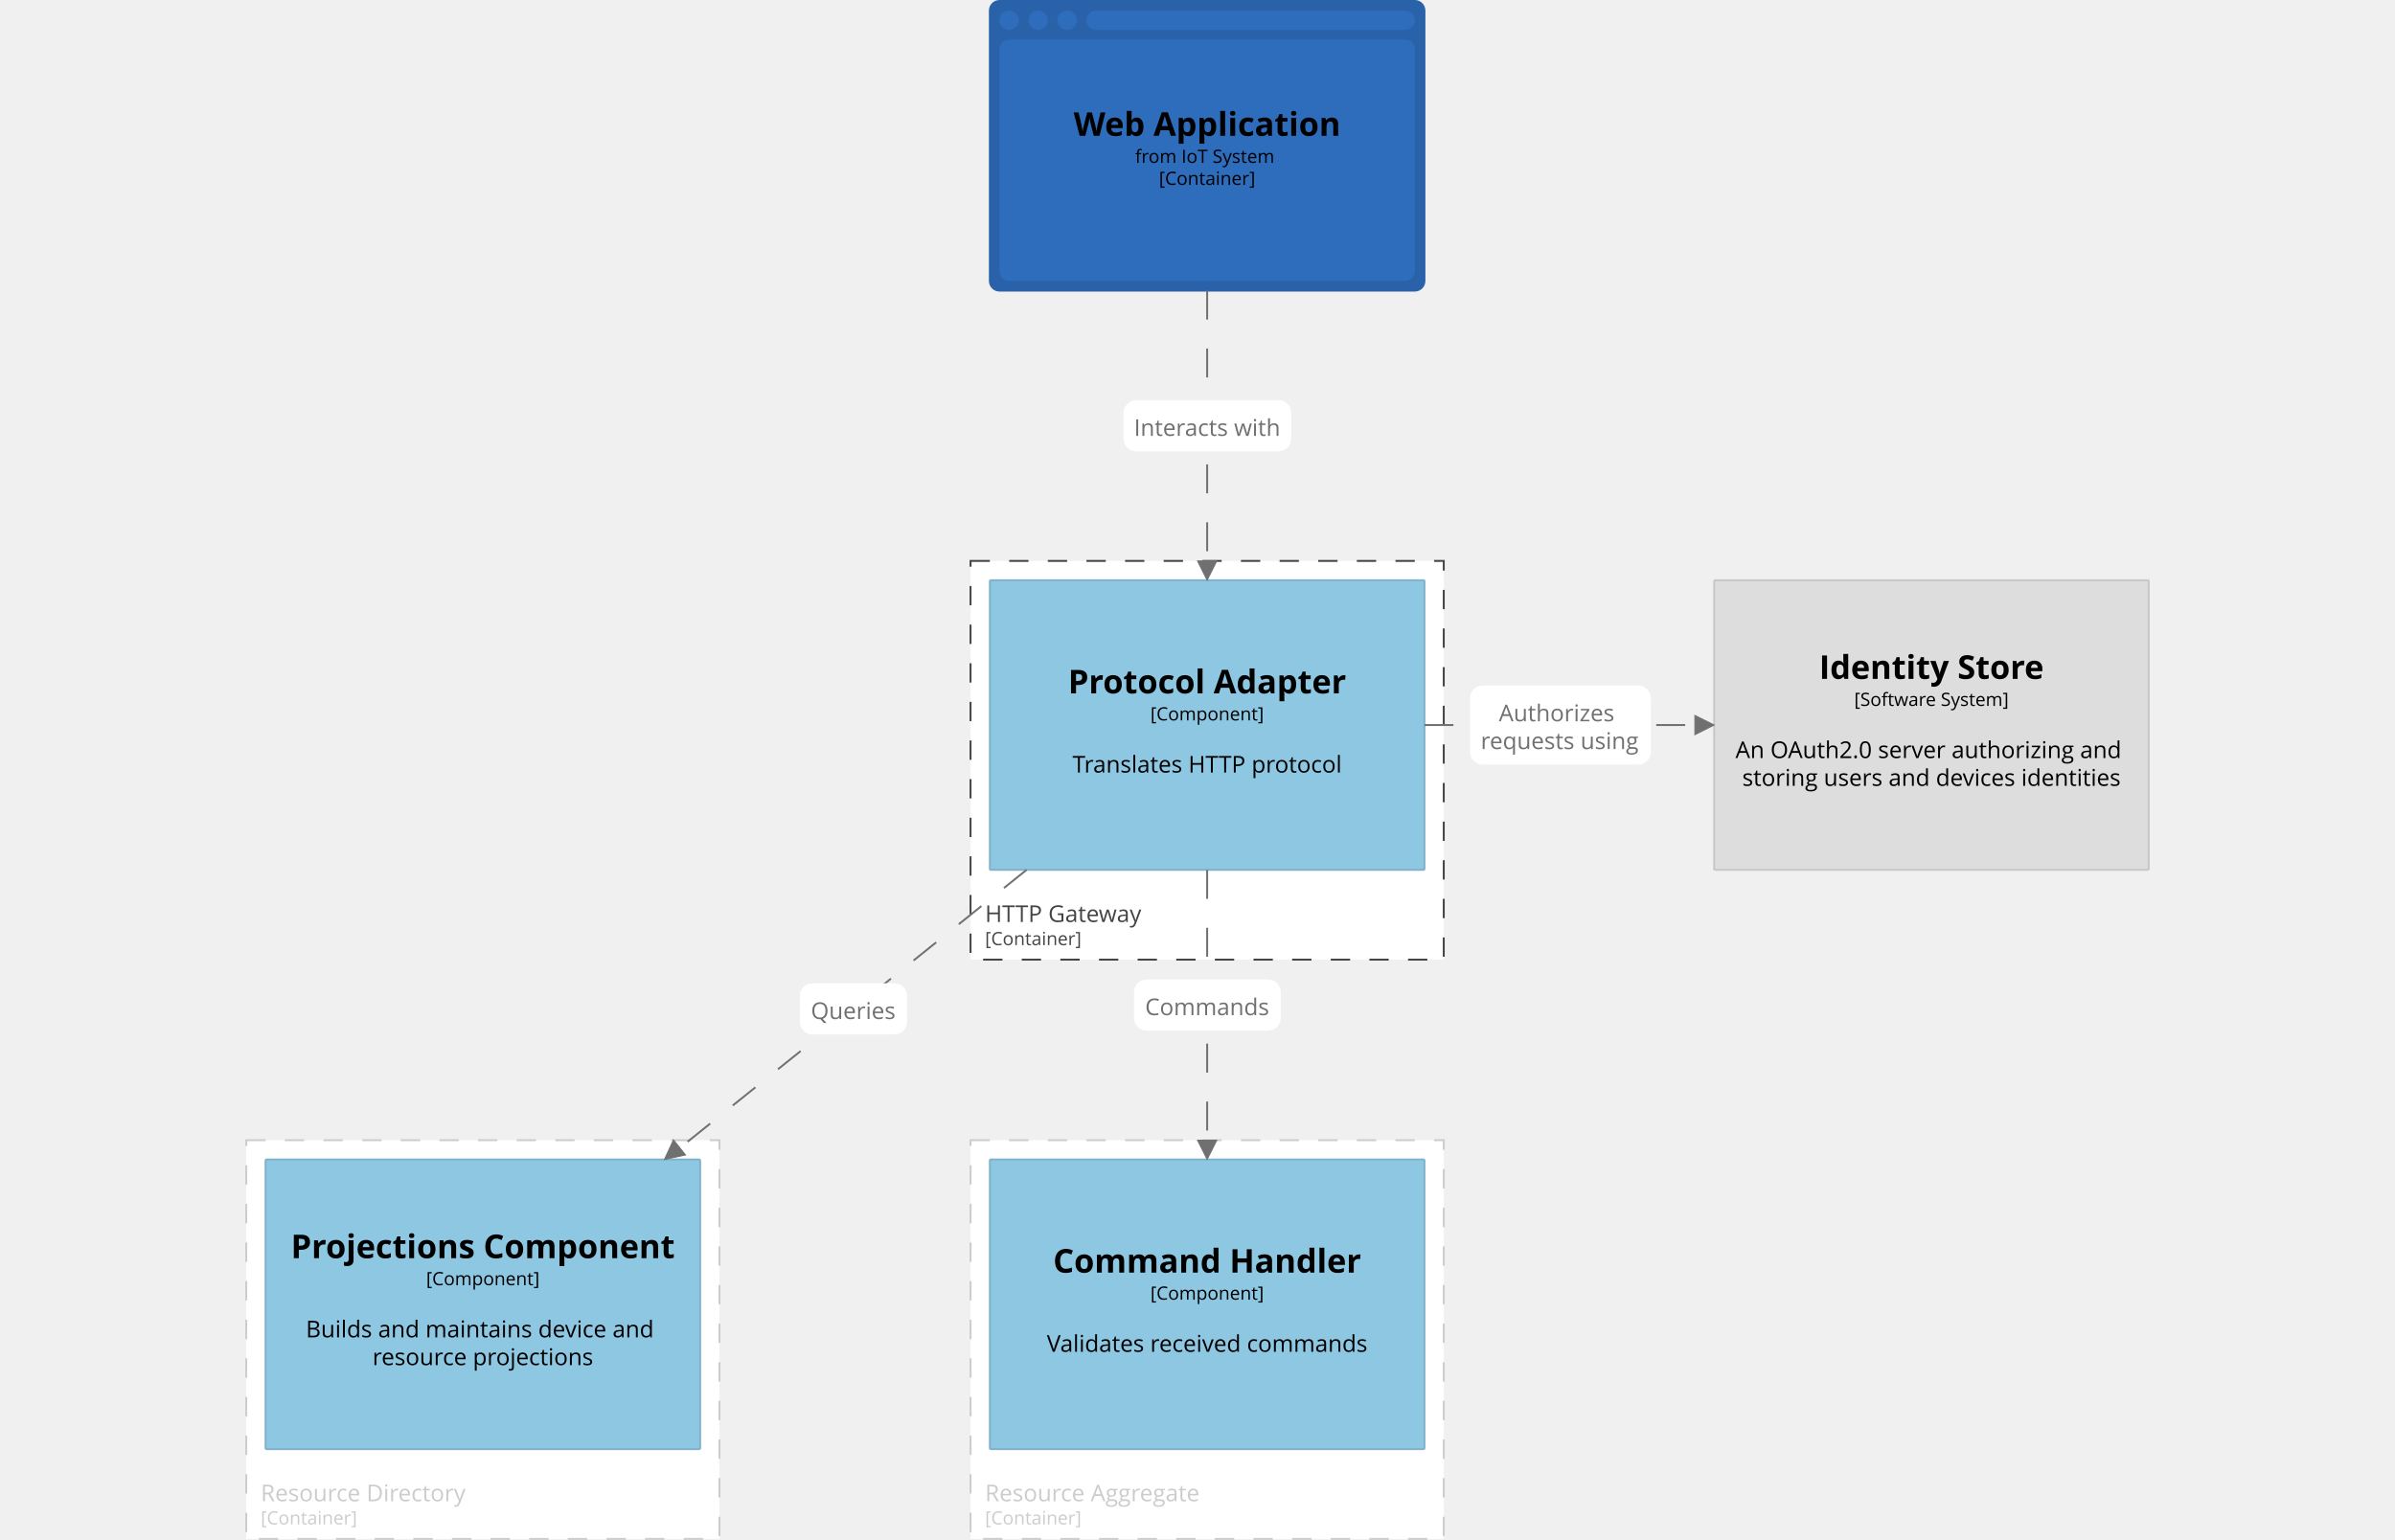
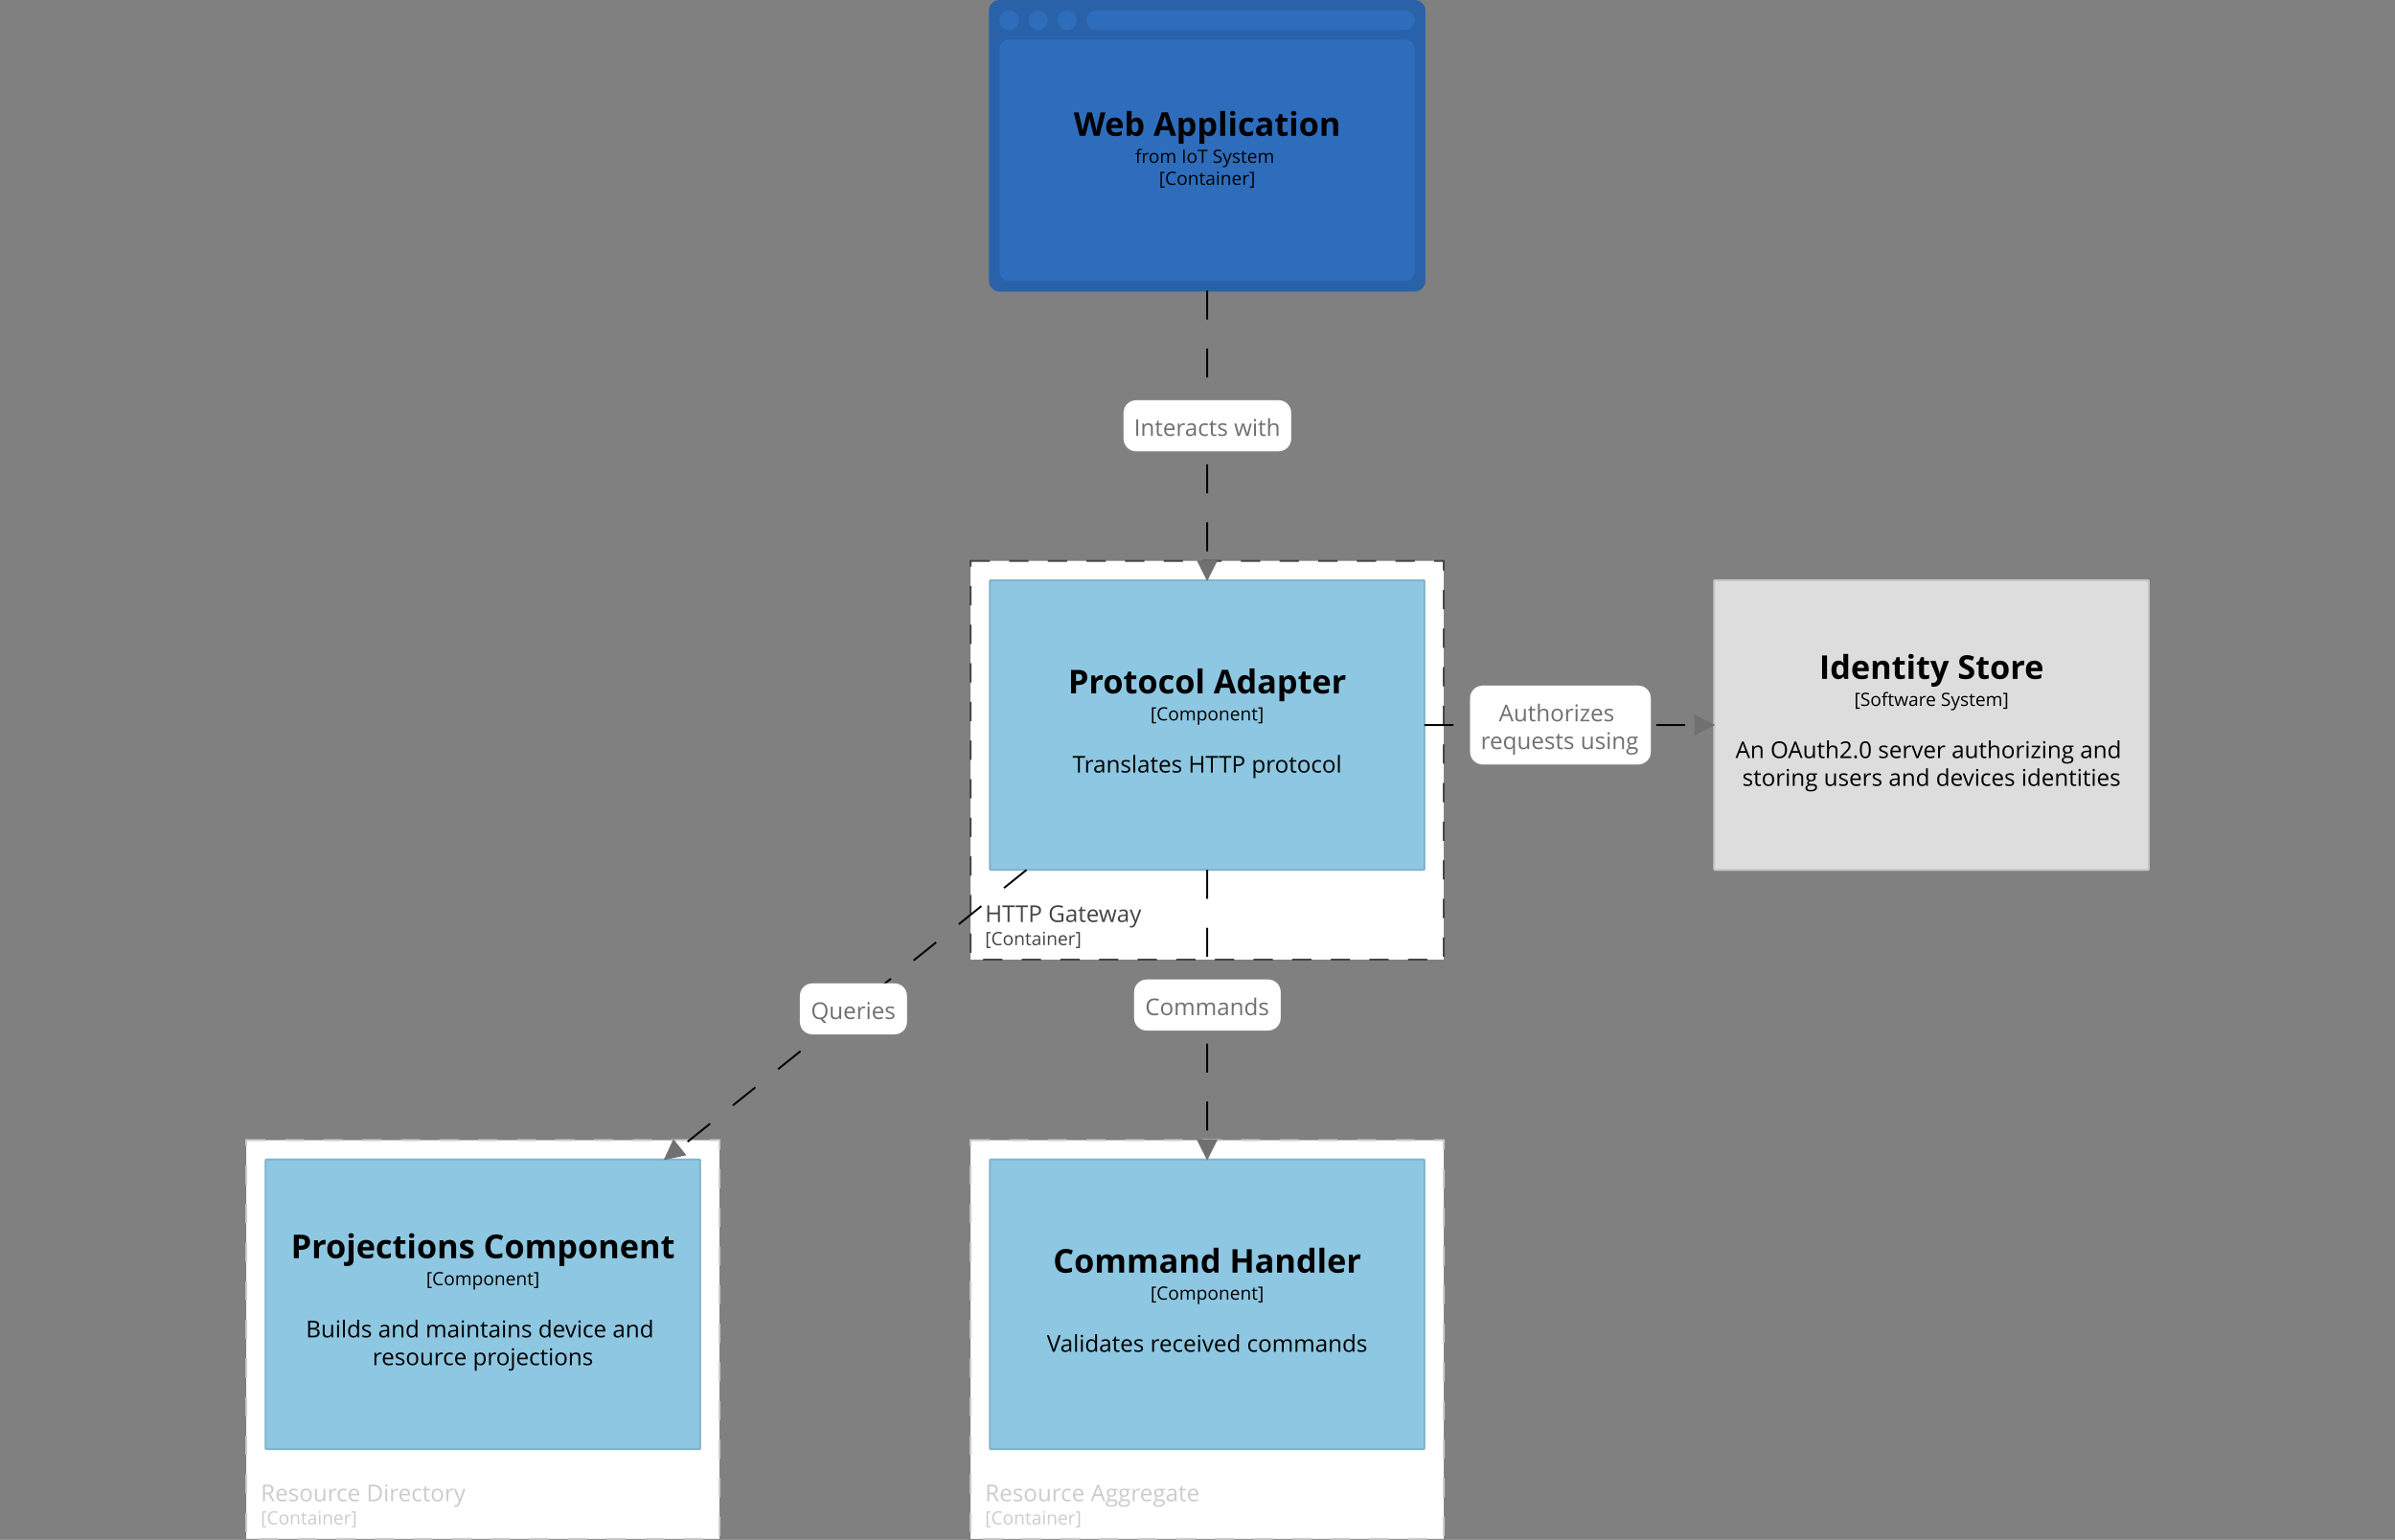
<svg xmlns="http://www.w3.org/2000/svg" viewBox="0 0 2480 1595">
+   <rect width="100%" height="100%" fill="#808080" />
  <g transform="translate(1005 581)">
    <rect width="490" height="413" rx="0" ry="0" fill="#fff" stroke="#444" stroke-width="2" stroke-dasharray="20, 20" pointer-events="none" />
    <text font-size="24" y="374" fill="#444" x="10" pointer-events="visible" font-family="'Open Sans'" transform="translate(15)">
      <tspan dy="0em" x="0">HTTP Gateway</tspan>
    </text>
    <text font-size="19" y="398" fill="#444" x="10" pointer-events="visible" font-family="'Open Sans'" transform="translate(15)">
      <tspan dy="0em" x="0">[Container]</tspan>
    </text>
  </g>
  <g transform="translate(1005 1181)">
    <rect width="490" height="413" rx="0" ry="0" fill="#fff" stroke="#ccc" stroke-width="2" stroke-dasharray="20, 20" pointer-events="none" />
    <text font-size="24" y="374" fill="#ccc" x="10" pointer-events="visible" font-family="'Open Sans'" transform="translate(15)">
      <tspan dy="0em" x="0">Resource Aggregate</tspan>
    </text>
    <text font-size="19" y="398" fill="#ccc" x="10" pointer-events="visible" font-family="'Open Sans'" transform="translate(15)">
      <tspan dy="0em" x="0">[Container]</tspan>
    </text>
  </g>
  <g transform="translate(255 1181)">
    <rect width="490" height="413" rx="0" ry="0" fill="#fff" stroke="#ccc" stroke-width="2" stroke-dasharray="20, 20" pointer-events="none" />
    <text font-size="24" y="374" fill="#ccc" x="10" pointer-events="visible" font-family="'Open Sans'" transform="translate(15)">
      <tspan dy="0em" x="0">Resource Directory</tspan>
    </text>
    <text font-size="19" y="398" fill="#ccc" x="10" pointer-events="visible" font-family="'Open Sans'" transform="translate(15)">
      <tspan dy="0em" x="0">[Container]</tspan>
    </text>
  </g>
  <g transform="translate(275 1201)">
    <rect rx="1" ry="1" stroke="#80b3cb" stroke-width="2" pointer-events="visiblePainted" fill="#8ec7e1" width="450" height="300" />
    <text font-size="34" y=".8em" font-weight="bold" text-anchor="middle" pointer-events="visible" font-family="'Open Sans'" transform="translate(225 75)">
      <tspan dy="0em" x="0">Projections Component</tspan>
    </text>
    <text font-size="19" y=".8em" text-anchor="middle" font-family="'Open Sans'" transform="translate(225 115)">
      <tspan dy="0em" x="0">[Component]</tspan>
    </text>
    <text font-size="24" y=".8em" text-anchor="middle" font-family="'Open Sans'" transform="translate(225 165)">
      <tspan dy="0em" x="0">Builds and maintains device and</tspan>
      <tspan dy="1.2em" x="0">resource projections</tspan>
    </text>
    <image />
  </g>
  <g transform="translate(1025 1)">
    <rect rx="10" ry="10" stroke="#2962a9" stroke-width="2" pointer-events="visiblePainted" fill="#2962a9" width="450" height="300" />
    <rect rx="10" ry="10" pointer-events="visiblePainted" fill="#2e6dbc" width="430" height="250" x="10" y="40" />
    <circle fill="#2e6dbc" cx="20" cy="20" r="10" />
    <circle fill="#2e6dbc" cx="50" cy="20" r="10" />
    <circle fill="#2e6dbc" cx="80" cy="20" r="10" />
    <rect rx="10" ry="10" pointer-events="visiblePainted" fill="#2e6dbc" width="340" height="20" x="100" y="10" />
    <text font-size="34" y=".8em" font-weight="bold" text-anchor="middle" pointer-events="visible" font-family="'Open Sans'" transform="translate(225 112.5)">
      <tspan dy="0em" x="0">Web Application</tspan>
    </text>
    <text font-size="19" y=".8em" text-anchor="middle" font-family="'Open Sans'" transform="translate(225 152.5)">
      <tspan dy="0em" x="0">from IoT System</tspan>
      <tspan dy="1.2em" x="0">[Container]</tspan>
    </text>
    <image />
  </g>
  <g transform="translate(1025 1201)">
    <rect rx="1" ry="1" stroke="#80b3cb" stroke-width="2" pointer-events="visiblePainted" fill="#8ec7e1" width="450" height="300" />
    <text font-size="34" y=".8em" font-weight="bold" text-anchor="middle" pointer-events="visible" font-family="'Open Sans'" transform="translate(225 90)">
      <tspan dy="0em" x="0">Command Handler</tspan>
    </text>
    <text font-size="19" y=".8em" text-anchor="middle" font-family="'Open Sans'" transform="translate(225 130)">
      <tspan dy="0em" x="0">[Component]</tspan>
    </text>
    <text font-size="24" y=".8em" text-anchor="middle" font-family="'Open Sans'" transform="translate(225 180)">
      <tspan dy="0em" x="0">Validates received commands</tspan>
    </text>
    <image />
  </g>
  <g transform="translate(1775 601)">
    <rect rx="1" ry="1" stroke="#c7c7c7" stroke-width="2" pointer-events="visiblePainted" fill="#ddd" width="450" height="300" />
    <text font-size="34" y=".8em" font-weight="bold" text-anchor="middle" pointer-events="visible" font-family="'Open Sans'" transform="translate(225 75)">
      <tspan dy="0em" x="0">Identity Store</tspan>
    </text>
    <text font-size="19" y=".8em" text-anchor="middle" font-family="'Open Sans'" transform="translate(225 115)">
      <tspan dy="0em" x="0">[Software System]</tspan>
    </text>
    <text font-size="24" y=".8em" text-anchor="middle" font-family="'Open Sans'" transform="translate(225 165)">
      <tspan dy="0em" x="0">An OAuth2.0 server authorizing and</tspan>
      <tspan dy="1.2em" x="0">storing users and devices identities</tspan>
    </text>
    <image />
  </g>
  <g transform="translate(1025 601)">
    <rect rx="1" ry="1" stroke="#80b3cb" stroke-width="2" pointer-events="visiblePainted" fill="#8ec7e1" width="450" height="300" />
    <text font-size="34" y=".8em" font-weight="bold" text-anchor="middle" pointer-events="visible" font-family="'Open Sans'" transform="translate(225 90)">
      <tspan dy="0em" x="0">Protocol Adapter</tspan>
    </text>
    <text font-size="19" y=".8em" text-anchor="middle" font-family="'Open Sans'" transform="translate(225 130)">
      <tspan dy="0em" x="0">[Component]</tspan>
    </text>
    <text font-size="24" y=".8em" text-anchor="middle" font-family="'Open Sans'" transform="translate(225 180)">
      <tspan dy="0em" x="0">Translates HTTP protocol</tspan>
    </text>
    <image />
  </g>
  <g transform="translate(0 -956)">
-     <path stroke="#707070" stroke-width="2" stroke-dasharray="30, 30" fill="none" d="M1063 1857l-359 288" />
+     <path stroke="black" stroke-width="2" stroke-dasharray="30, 30" fill="none" d="M1063 1857l-359 288" />
    <path fill="#707070" stroke="#707070" d="M697.37 2136.697L688 2157l21.864-4.685z" />
    <path fill="none" d="M1063 1857l-359 288" />
    <g cursor="move">
      <g transform="translate(883.5 2001)" pointer-events="none">
        <rect fill="#fff" rx="3" ry="3" stroke="#fff" stroke-width="20" width="91.05" height="33" transform="translate(-45.3 -16.5)" />
        <text font-size="24" y=".8em" text-anchor="middle" fill="#707070" font-family="'Open Sans'" transform="translate(0 -8.7)">
          <tspan dy="0em" x="0">Queries</tspan>
        </text>
      </g>
    </g>
  </g>
  <g transform="translate(0 -956)">
-     <path stroke="#707070" stroke-width="2" stroke-dasharray="30, 30" fill="none" d="M1250 1857v280" />
+     <path stroke="black" stroke-width="2" stroke-dasharray="30, 30" fill="none" d="M1250 1857v280" />
    <path fill="#707070" stroke="#707070" d="M1240 2137l10 20 10-20z" />
    <path fill="none" d="M1250 1857v280" />
    <g cursor="move">
      <g transform="translate(1250 1997)" pointer-events="none">
        <rect fill="#fff" rx="3" ry="3" stroke="#fff" stroke-width="20" width="131.9" height="33" transform="translate(-65.7 -16.5)" />
        <text font-size="24" y=".8em" text-anchor="middle" fill="#707070" font-family="'Open Sans'" transform="translate(0 -8.7)">
          <tspan dy="0em" x="0">Commands</tspan>
        </text>
      </g>
    </g>
  </g>
  <g transform="translate(0 -956)">
-     <path stroke="#707070" stroke-width="2" stroke-dasharray="30, 30" fill="none" d="M1475 1707h280" />
+     <path stroke="black" stroke-width="2" stroke-dasharray="30, 30" fill="none" d="M1475 1707h280" />
    <path fill="#707070" stroke="#707070" d="M1755 1717l20-10-20-10z" />
    <path fill="none" d="M1475 1707h280" />
    <g cursor="move">
      <g transform="translate(1615 1707)" pointer-events="none">
        <rect fill="#fff" rx="3" ry="3" stroke="#fff" stroke-width="20" width="167.25" height="61.8" transform="translate(-82.8 -30.9)" />
        <text font-size="24" y=".8em" text-anchor="middle" fill="#707070" font-family="'Open Sans'" transform="translate(0 -23.1)">
          <tspan dy="0em" x="0">Authorizes</tspan>
          <tspan dy="1.2em" x="0">requests using</tspan>
        </text>
      </g>
    </g>
  </g>
  <g transform="translate(0 -956)">
-     <path stroke="#707070" stroke-width="2" stroke-dasharray="30, 30" fill="none" d="M1250 1257v280" />
+     <path stroke="black" stroke-width="2" stroke-dasharray="30, 30" fill="none" d="M1250 1257v280" />
    <path fill="#707070" stroke="#707070" d="M1240 1537l10 20 10-20z" />
    <path fill="none" d="M1250 1257v280" />
    <g cursor="move">
      <g transform="translate(1250 1397)" pointer-events="none">
        <rect fill="#fff" rx="3" ry="3" stroke="#fff" stroke-width="20" width="153.65" height="33" transform="translate(-76.6 -16.5)" />
        <text font-size="24" y=".8em" text-anchor="middle" fill="#707070" font-family="'Open Sans'" transform="translate(0 -8.7)">
          <tspan dy="0em" x="0">Interacts with</tspan>
        </text>
      </g>
    </g>
  </g>
</svg>
